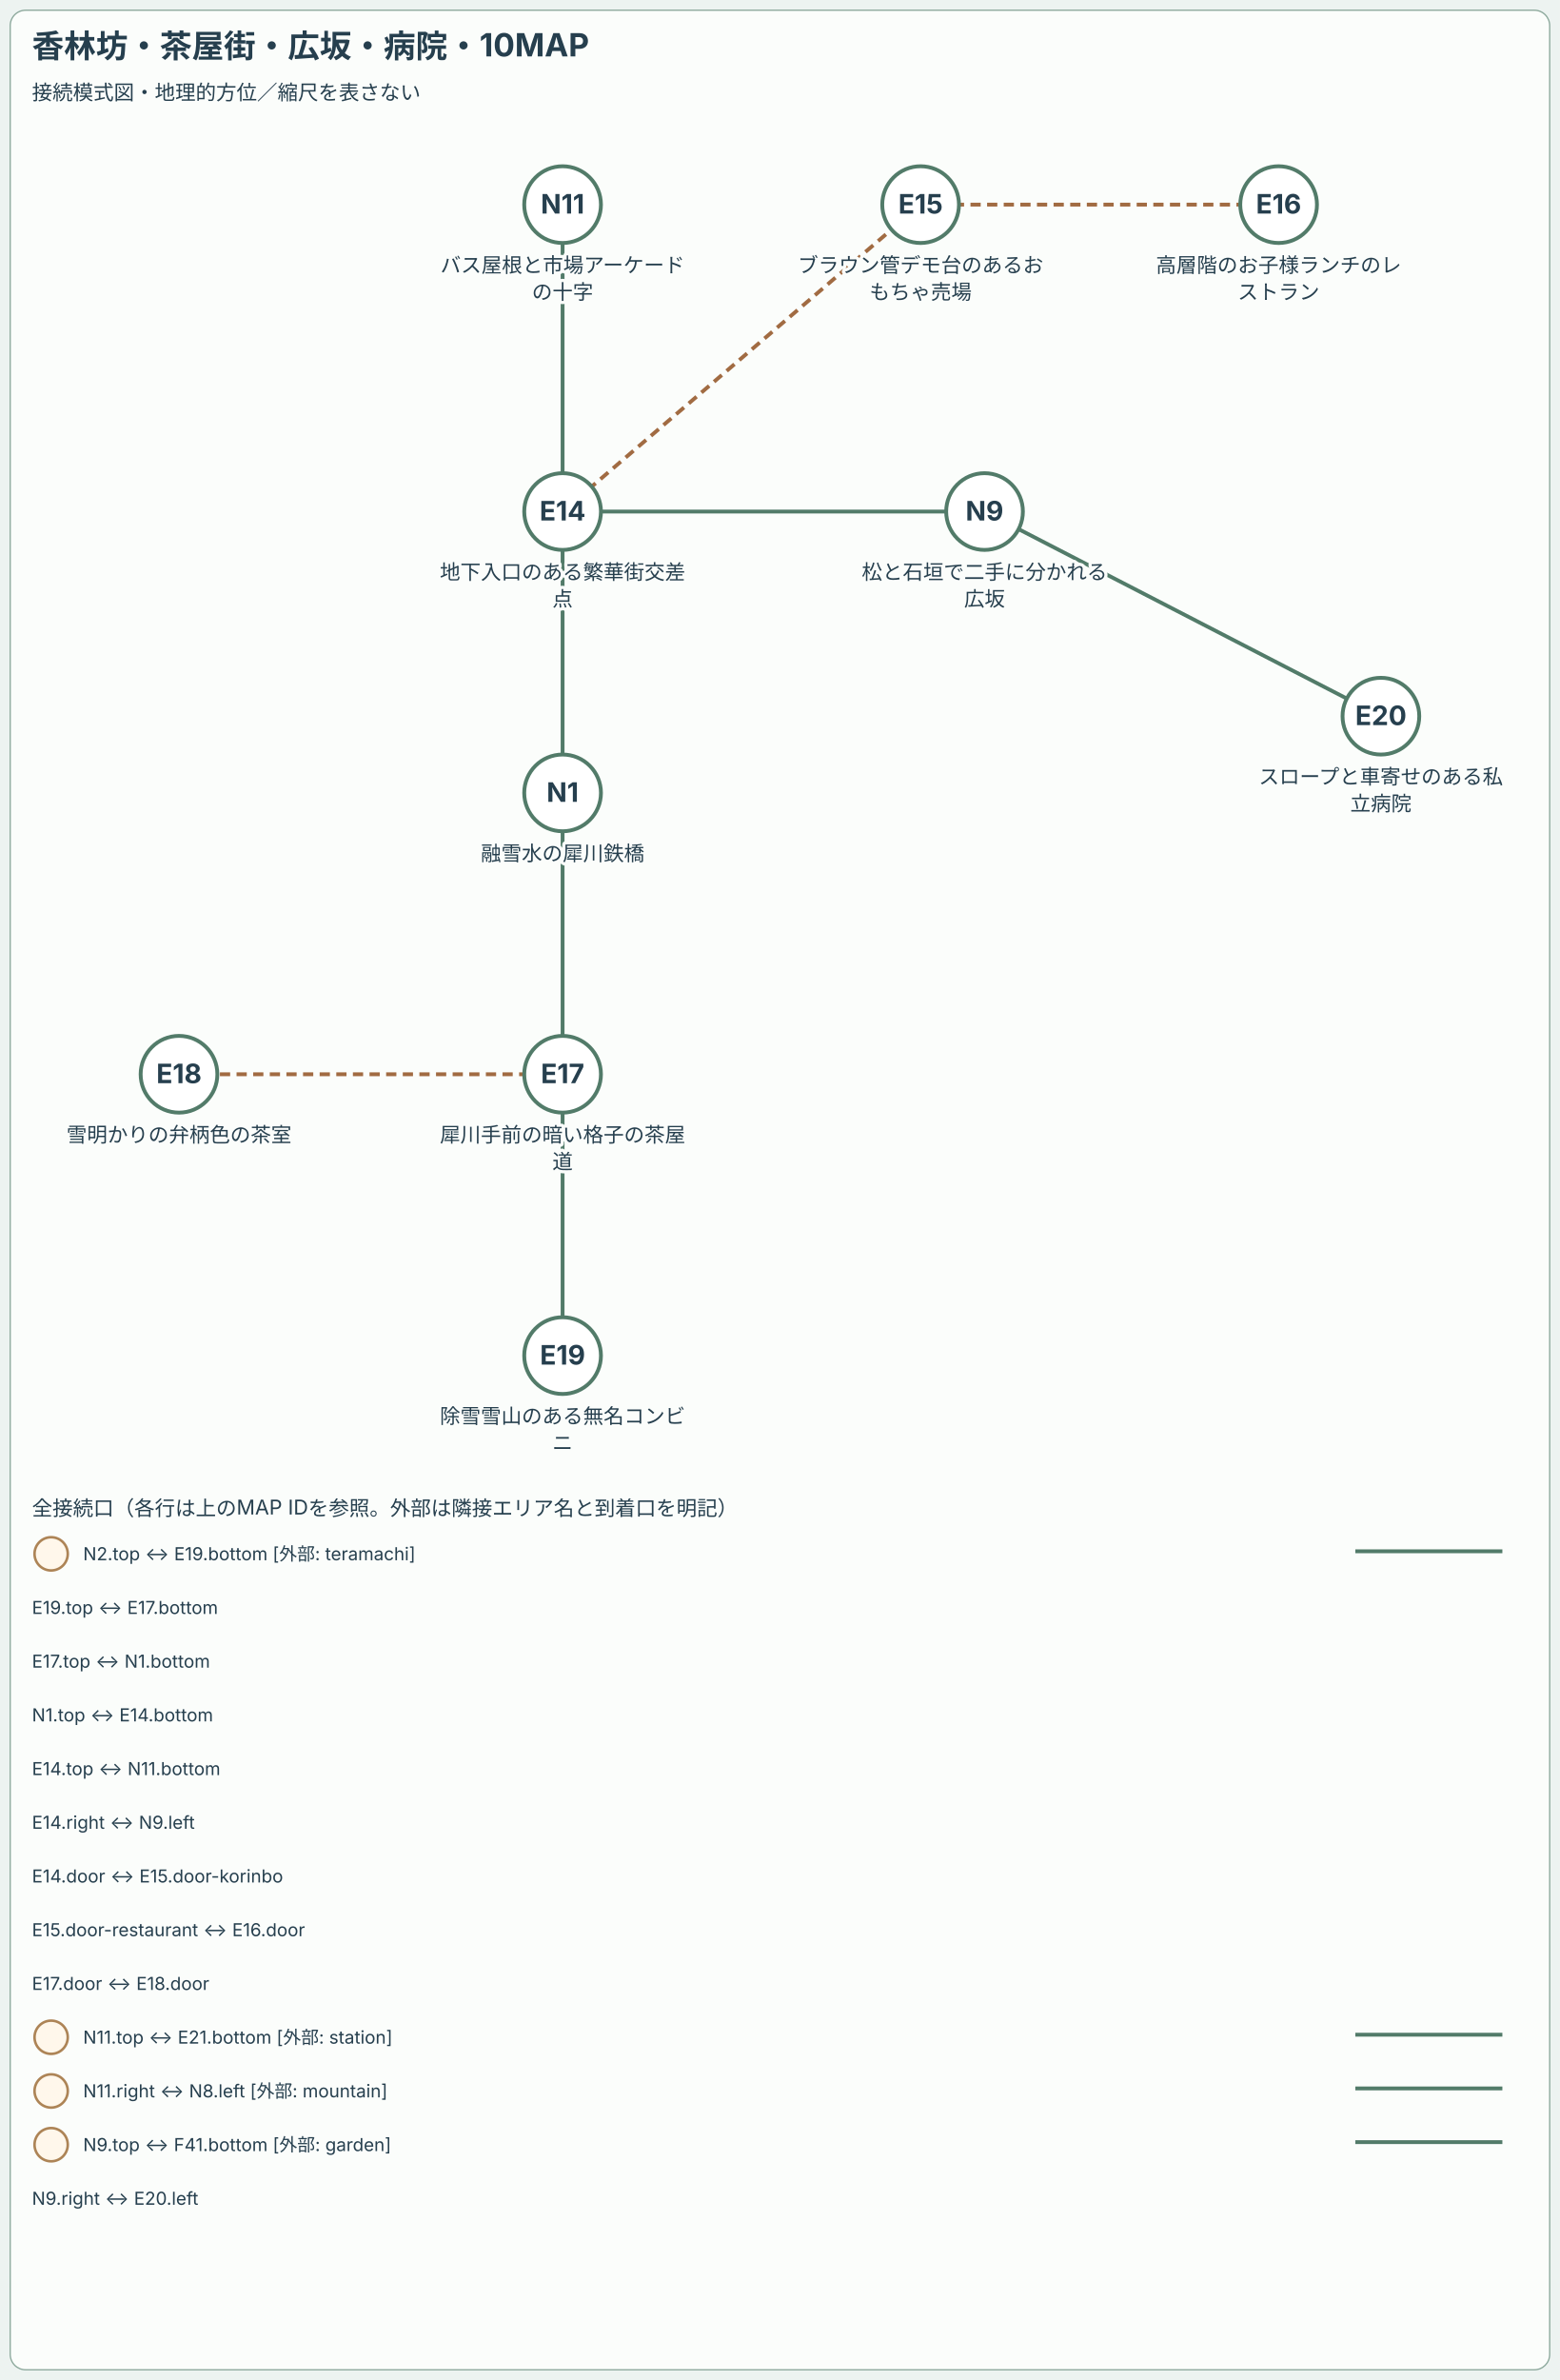
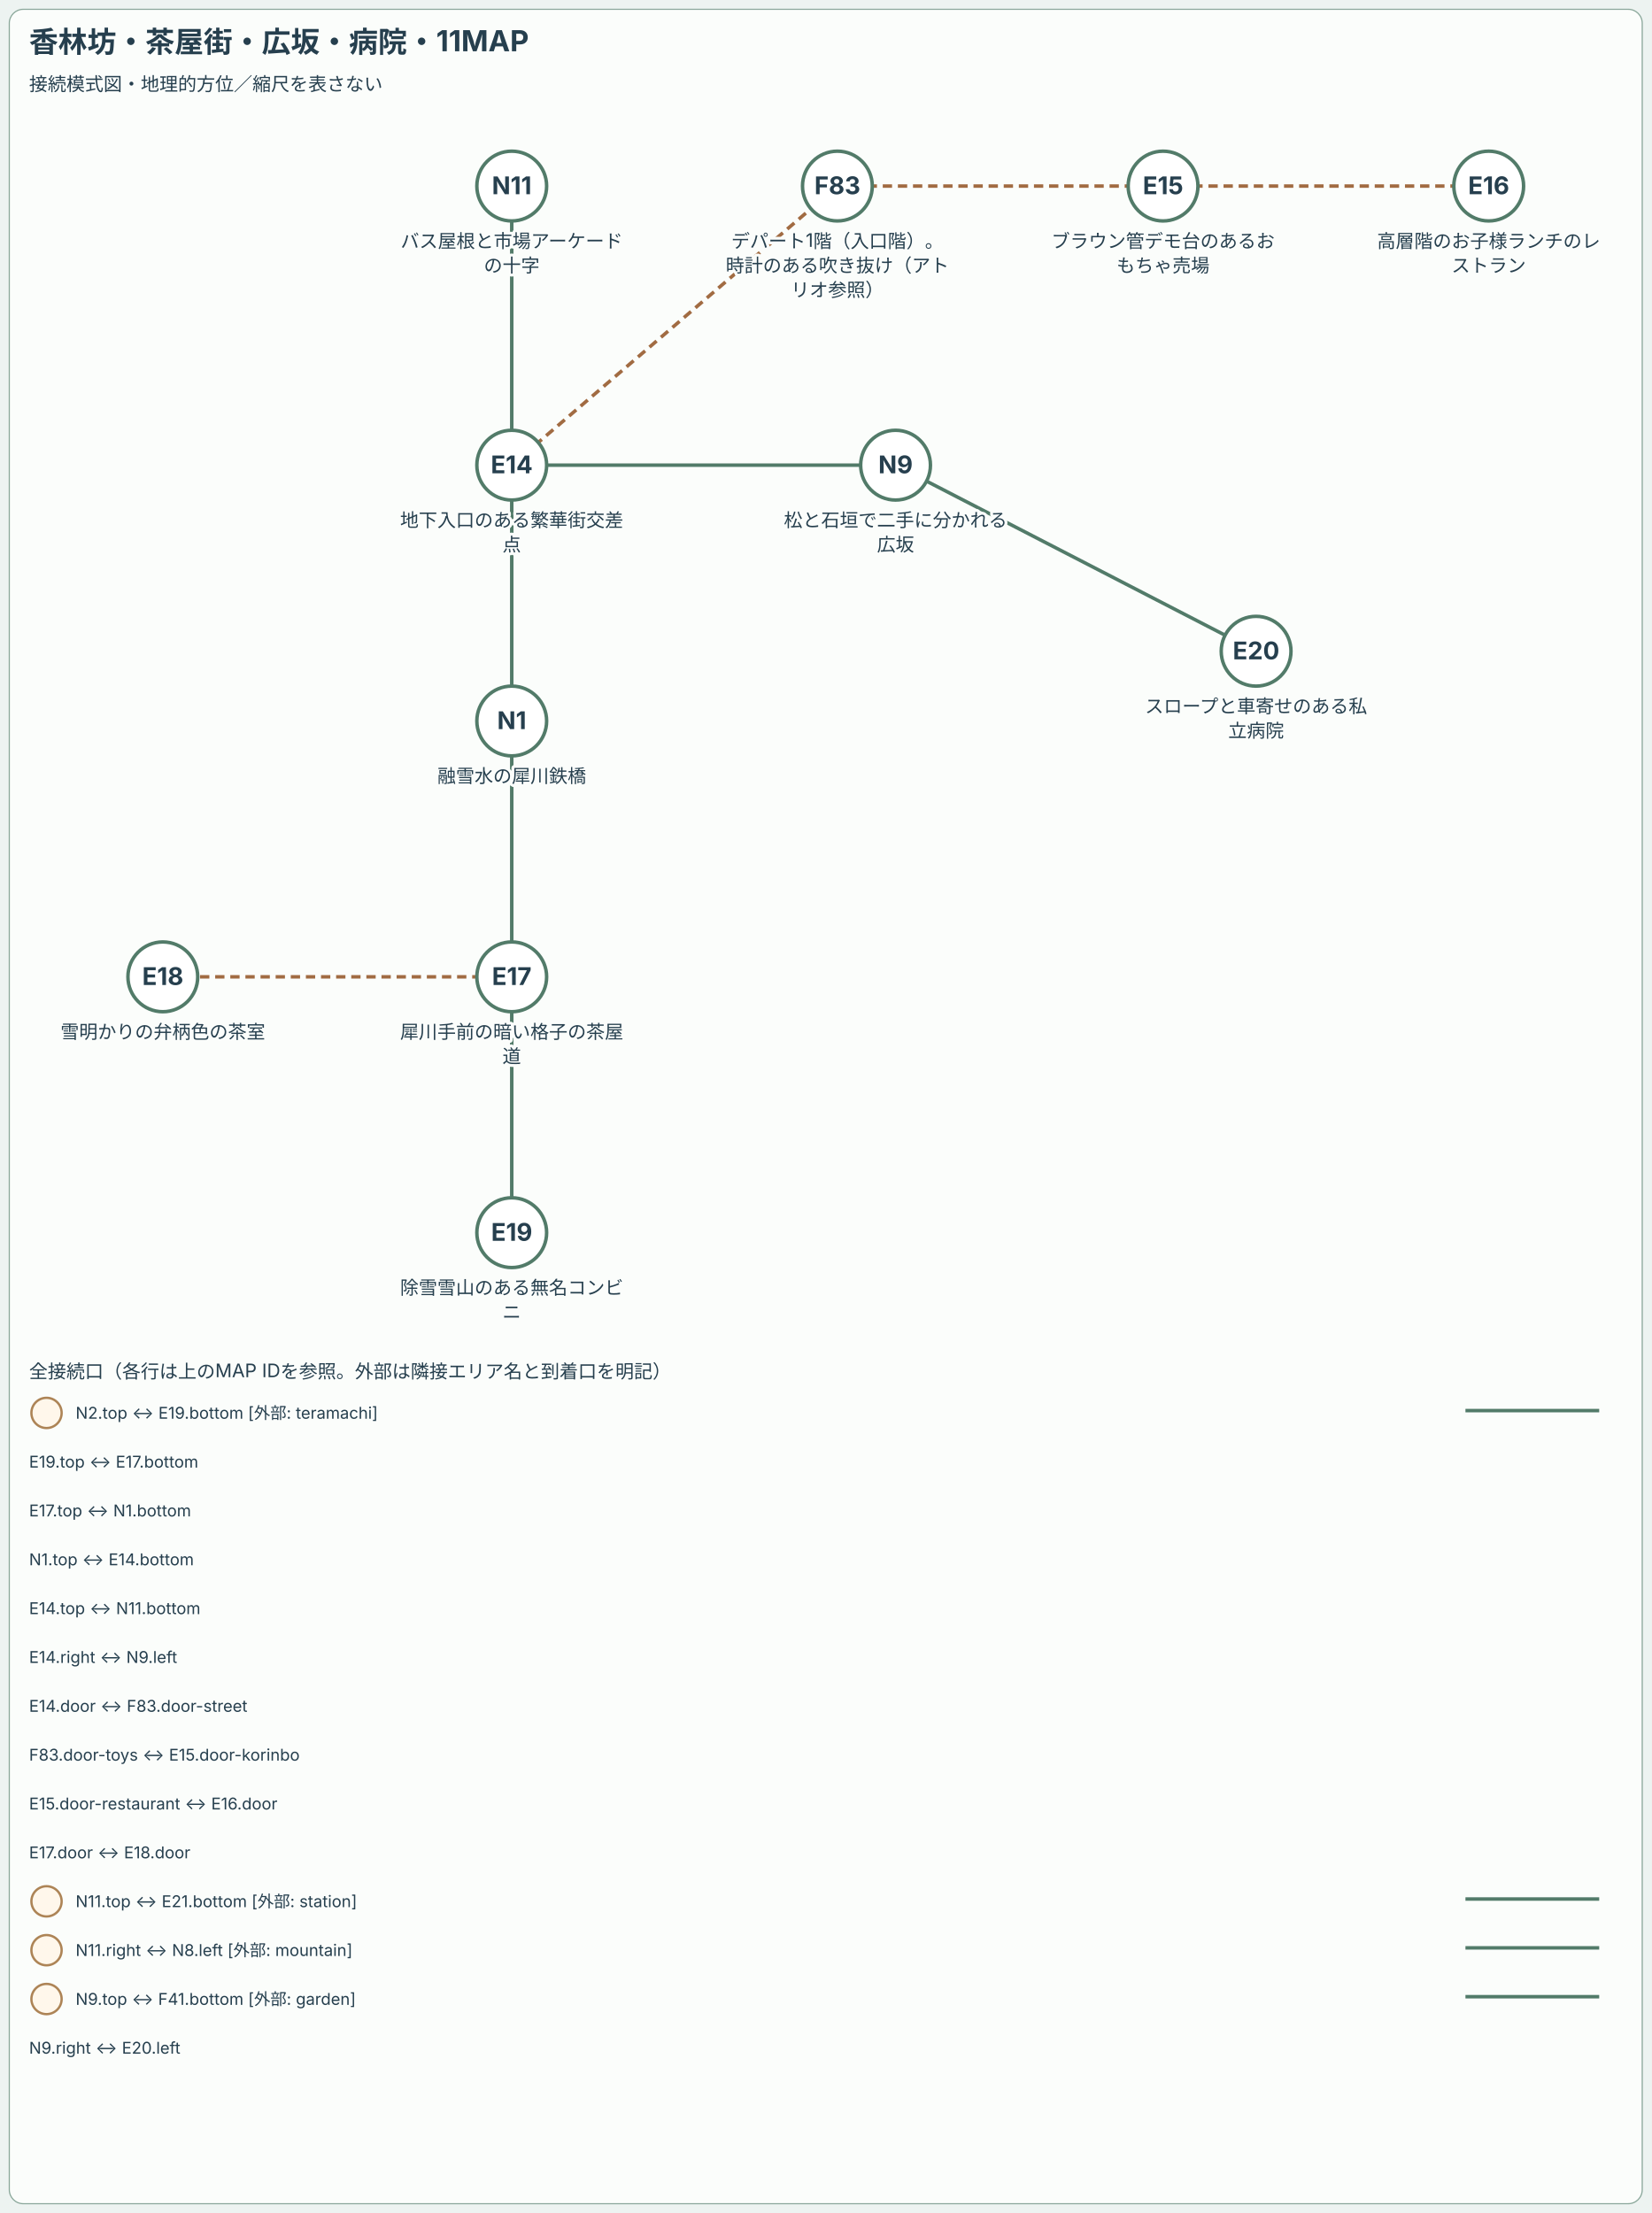
- <svg xmlns="http://www.w3.org/2000/svg" width="1220" height="1861" viewBox="0 0 1220 1861" role="img">
+ <svg xmlns="http://www.w3.org/2000/svg" width="1420" height="1903" viewBox="0 0 1420 1903" role="img">
  <defs>
    <marker id="directed-arrow" markerWidth="9" markerHeight="9" refX="8" refY="4" orient="auto">
      <path d="M0 0 L8 4 L0 8 Z" fill="#8b4c83" />
    </marker>
  </defs>
  <style>text{font-family:-apple-system,BlinkMacSystemFont,"Hiragino Sans",sans-serif;fill:#263f4e}.node{fill:#fff;stroke:#527b69;stroke-width:3}.ref{fill:#fff7eb;stroke:#ad8456;stroke-width:2}.edge{fill:none;stroke:#527b69;stroke-width:3}.door{fill:none;stroke:#a16b42;stroke-width:3;stroke-dasharray:8 5}.event{fill:none;stroke:#ac4871;stroke-width:4;stroke-dasharray:6 5}.oneway{fill:none;stroke:#5262a8;stroke-width:4}.id{font-size:21px;font-weight:bold;text-anchor:middle}.label{font-size:16px;text-anchor:middle;paint-order:stroke;stroke:#fbfdfb;stroke-width:5;stroke-linejoin:round}.note{font-size:16px}.small{font-size:14px}.heading{font-size:25px;font-weight:bold}</style>
-   <rect width="1220" height="1861" fill="#edf3f1" />
+   <rect width="1420" height="1903" fill="#edf3f1" />
  <g data-area="city">
-     <rect x="8" y="8" width="1204" height="1845" rx="12" fill="#fbfdfb" stroke="#8aa79a" />
-     <text x="25" y="45" class="heading">香林坊・茶屋街・広坂・病院・10MAP</text>
+     <rect x="8" y="8" width="1404" height="1887" rx="12" fill="#fbfdfb" stroke="#8aa79a" />
+     <text x="25" y="45" class="heading">香林坊・茶屋街・広坂・病院・11MAP</text>
    <text x="25" y="78" class="note">接続模式図・地理的方位／縮尺を表さない</text>
    <path class="edge" data-edge-id="E19.top&gt;E17.bottom:edge" data-kind="edge" data-from="E19" data-to="E17" data-from-port="top" data-to-port="bottom" d="M440 1060 L440 840" />
    <path class="edge" data-edge-id="E17.top&gt;N1.bottom:edge" data-kind="edge" data-from="E17" data-to="N1" data-from-port="top" data-to-port="bottom" d="M440 840 L440 620" />
    <path class="edge" data-edge-id="N1.top&gt;E14.bottom:edge" data-kind="edge" data-from="N1" data-to="E14" data-from-port="top" data-to-port="bottom" d="M440 620 L440 400" />
    <path class="edge" data-edge-id="E14.top&gt;N11.bottom:edge" data-kind="edge" data-from="E14" data-to="N11" data-from-port="top" data-to-port="bottom" d="M440 400 L440 160" />
    <path class="edge" data-edge-id="E14.right&gt;N9.left:edge" data-kind="edge" data-from="E14" data-to="N9" data-from-port="right" data-to-port="left" d="M440 400 L770 400" />
-     <path class="door" data-edge-id="E14.door&gt;E15.door-korinbo:door" data-kind="door" data-from="E14" data-to="E15" data-from-port="door" data-to-port="door-korinbo" d="M440 400 L720 160" />
-     <path class="door" data-edge-id="E15.door-restaurant&gt;E16.door:door" data-kind="door" data-from="E15" data-to="E16" data-from-port="door-restaurant" data-to-port="door" d="M720 160 L1000 160" />
+     <path class="door" data-edge-id="E14.door&gt;F83.door-street:door" data-kind="door" data-from="E14" data-to="F83" data-from-port="door" data-to-port="door-street" d="M440 400 L720 160" />
+     <path class="door" data-edge-id="F83.door-toys&gt;E15.door-korinbo:door" data-kind="door" data-from="F83" data-to="E15" data-from-port="door-toys" data-to-port="door-korinbo" d="M720 160 L1000 160" />
+     <path class="door" data-edge-id="E15.door-restaurant&gt;E16.door:door" data-kind="door" data-from="E15" data-to="E16" data-from-port="door-restaurant" data-to-port="door" d="M1000 160 L1280 160" />
    <path class="door" data-edge-id="E17.door&gt;E18.door:door" data-kind="door" data-from="E17" data-to="E18" data-from-port="door" data-to-port="door" d="M440 840 L140 840" />
    <path class="edge" data-edge-id="N9.right&gt;E20.left:edge" data-kind="edge" data-from="N9" data-to="E20" data-from-port="right" data-to-port="left" d="M770 400 L1080 560" />
    <circle class="node" data-map="E14" cx="440" cy="400" r="30" />
    <text class="id" x="440" y="407">E14</text>
    <text x="440" y="453" class="label">地下入口のある繁華街交差</text>
    <text x="440" y="474" class="label">点</text>
-     <circle class="node" data-map="E15" cx="720" cy="160" r="30" />
-     <text class="id" x="720" y="167">E15</text>
-     <text x="720" y="213" class="label">ブラウン管デモ台のあるお</text>
-     <text x="720" y="234" class="label">もちゃ売場</text>
-     <circle class="node" data-map="E16" cx="1000" cy="160" r="30" />
-     <text class="id" x="1000" y="167">E16</text>
-     <text x="1000" y="213" class="label">高層階のお子様ランチのレ</text>
-     <text x="1000" y="234" class="label">ストラン</text>
+     <circle class="node" data-map="F83" cx="720" cy="160" r="30" />
+     <text class="id" x="720" y="167">F83</text>
+     <text x="720" y="213" class="label">デパート1階（入口階）。</text>
+     <text x="720" y="234" class="label">時計のある吹き抜け（アト</text>
+     <text x="720" y="255" class="label">リオ参照）</text>
+     <circle class="node" data-map="E15" cx="1000" cy="160" r="30" />
+     <text class="id" x="1000" y="167">E15</text>
+     <text x="1000" y="213" class="label">ブラウン管デモ台のあるお</text>
+     <text x="1000" y="234" class="label">もちゃ売場</text>
+     <circle class="node" data-map="E16" cx="1280" cy="160" r="30" />
+     <text class="id" x="1280" y="167">E16</text>
+     <text x="1280" y="213" class="label">高層階のお子様ランチのレ</text>
+     <text x="1280" y="234" class="label">ストラン</text>
    <circle class="node" data-map="E17" cx="440" cy="840" r="30" />
    <text class="id" x="440" y="847">E17</text>
    <text x="440" y="893" class="label">犀川手前の暗い格子の茶屋</text>
    <text x="440" y="914" class="label">道</text>
    <circle class="node" data-map="E18" cx="140" cy="840" r="30" />
    <text class="id" x="140" y="847">E18</text>
    <text x="140" y="893" class="label">雪明かりの弁柄色の茶室</text>
    <circle class="node" data-map="E19" cx="440" cy="1060" r="30" />
    <text class="id" x="440" y="1067">E19</text>
    <text x="440" y="1113" class="label">除雪雪山のある無名コンビ</text>
    <text x="440" y="1134" class="label">ニ</text>
    <circle class="node" data-map="E20" cx="1080" cy="560" r="30" />
    <text class="id" x="1080" y="567">E20</text>
    <text x="1080" y="613" class="label">スロープと車寄せのある私</text>
    <text x="1080" y="634" class="label">立病院</text>
    <circle class="node" data-map="N1" cx="440" cy="620" r="30" />
    <text class="id" x="440" y="627">N1</text>
    <text x="440" y="673" class="label">融雪水の犀川鉄橋</text>
    <circle class="node" data-map="N9" cx="770" cy="400" r="30" />
    <text class="id" x="770" y="407">N9</text>
    <text x="770" y="453" class="label">松と石垣で二手に分かれる</text>
    <text x="770" y="474" class="label">広坂</text>
    <circle class="node" data-map="N11" cx="440" cy="160" r="30" />
    <text class="id" x="440" y="167">N11</text>
    <text x="440" y="213" class="label">バス屋根と市場アーケード</text>
    <text x="440" y="234" class="label">の十字</text>
    <text x="25" y="1185" class="note">全接続口（各行は上のMAP IDを参照。外部は隣接エリア名と到着口を明記）</text>
    <circle class="ref" data-reference-map="N2" data-reference="N2" cx="40" cy="1215" r="13" />
    <text x="65" y="1220" class="small">N2.top ↔ E19.bottom  [外部: teramachi]</text>
-     <path class="edge" data-edge-id="N2.top&gt;E19.bottom:edge" data-kind="edge" data-from="N2" data-to="E19" data-from-port="top" data-to-port="bottom" d="M1060 1213 L1175 1213" />
+     <path class="edge" data-edge-id="N2.top&gt;E19.bottom:edge" data-kind="edge" data-from="N2" data-to="E19" data-from-port="top" data-to-port="bottom" d="M1260 1213 L1375 1213" />
    <text x="25" y="1262" class="small">E19.top ↔ E17.bottom</text>
    <text x="25" y="1304" class="small">E17.top ↔ N1.bottom</text>
    <text x="25" y="1346" class="small">N1.top ↔ E14.bottom</text>
    <text x="25" y="1388" class="small">E14.top ↔ N11.bottom</text>
    <text x="25" y="1430" class="small">E14.right ↔ N9.left</text>
-     <text x="25" y="1472" class="small">E14.door ↔ E15.door-korinbo</text>
-     <text x="25" y="1514" class="small">E15.door-restaurant ↔ E16.door</text>
-     <text x="25" y="1556" class="small">E17.door ↔ E18.door</text>
-     <circle class="ref" data-reference-map="E21" data-reference="E21" cx="40" cy="1593" r="13" />
-     <text x="65" y="1598" class="small">N11.top ↔ E21.bottom  [外部: station]</text>
-     <path class="edge" data-edge-id="N11.top&gt;E21.bottom:edge" data-kind="edge" data-from="N11" data-to="E21" data-from-port="top" data-to-port="bottom" d="M1060 1591 L1175 1591" />
-     <circle class="ref" data-reference-map="N8" data-reference="N8" cx="40" cy="1635" r="13" />
-     <text x="65" y="1640" class="small">N11.right ↔ N8.left  [外部: mountain]</text>
-     <path class="edge" data-edge-id="N11.right&gt;N8.left:edge" data-kind="edge" data-from="N11" data-to="N8" data-from-port="right" data-to-port="left" d="M1060 1633 L1175 1633" />
-     <circle class="ref" data-reference-map="F41" data-reference="F41" cx="40" cy="1677" r="13" />
-     <text x="65" y="1682" class="small">N9.top ↔ F41.bottom  [外部: garden]</text>
-     <path class="edge" data-edge-id="N9.top&gt;F41.bottom:edge" data-kind="edge" data-from="N9" data-to="F41" data-from-port="top" data-to-port="bottom" d="M1060 1675 L1175 1675" />
-     <text x="25" y="1724" class="small">N9.right ↔ E20.left</text>
+     <text x="25" y="1472" class="small">E14.door ↔ F83.door-street</text>
+     <text x="25" y="1514" class="small">F83.door-toys ↔ E15.door-korinbo</text>
+     <text x="25" y="1556" class="small">E15.door-restaurant ↔ E16.door</text>
+     <text x="25" y="1598" class="small">E17.door ↔ E18.door</text>
+     <circle class="ref" data-reference-map="E21" data-reference="E21" cx="40" cy="1635" r="13" />
+     <text x="65" y="1640" class="small">N11.top ↔ E21.bottom  [外部: station]</text>
+     <path class="edge" data-edge-id="N11.top&gt;E21.bottom:edge" data-kind="edge" data-from="N11" data-to="E21" data-from-port="top" data-to-port="bottom" d="M1260 1633 L1375 1633" />
+     <circle class="ref" data-reference-map="N8" data-reference="N8" cx="40" cy="1677" r="13" />
+     <text x="65" y="1682" class="small">N11.right ↔ N8.left  [外部: mountain]</text>
+     <path class="edge" data-edge-id="N11.right&gt;N8.left:edge" data-kind="edge" data-from="N11" data-to="N8" data-from-port="right" data-to-port="left" d="M1260 1675 L1375 1675" />
+     <circle class="ref" data-reference-map="F41" data-reference="F41" cx="40" cy="1719" r="13" />
+     <text x="65" y="1724" class="small">N9.top ↔ F41.bottom  [外部: garden]</text>
+     <path class="edge" data-edge-id="N9.top&gt;F41.bottom:edge" data-kind="edge" data-from="N9" data-to="F41" data-from-port="top" data-to-port="bottom" d="M1260 1717 L1375 1717" />
+     <text x="25" y="1766" class="small">N9.right ↔ E20.left</text>
  </g>
</svg>
